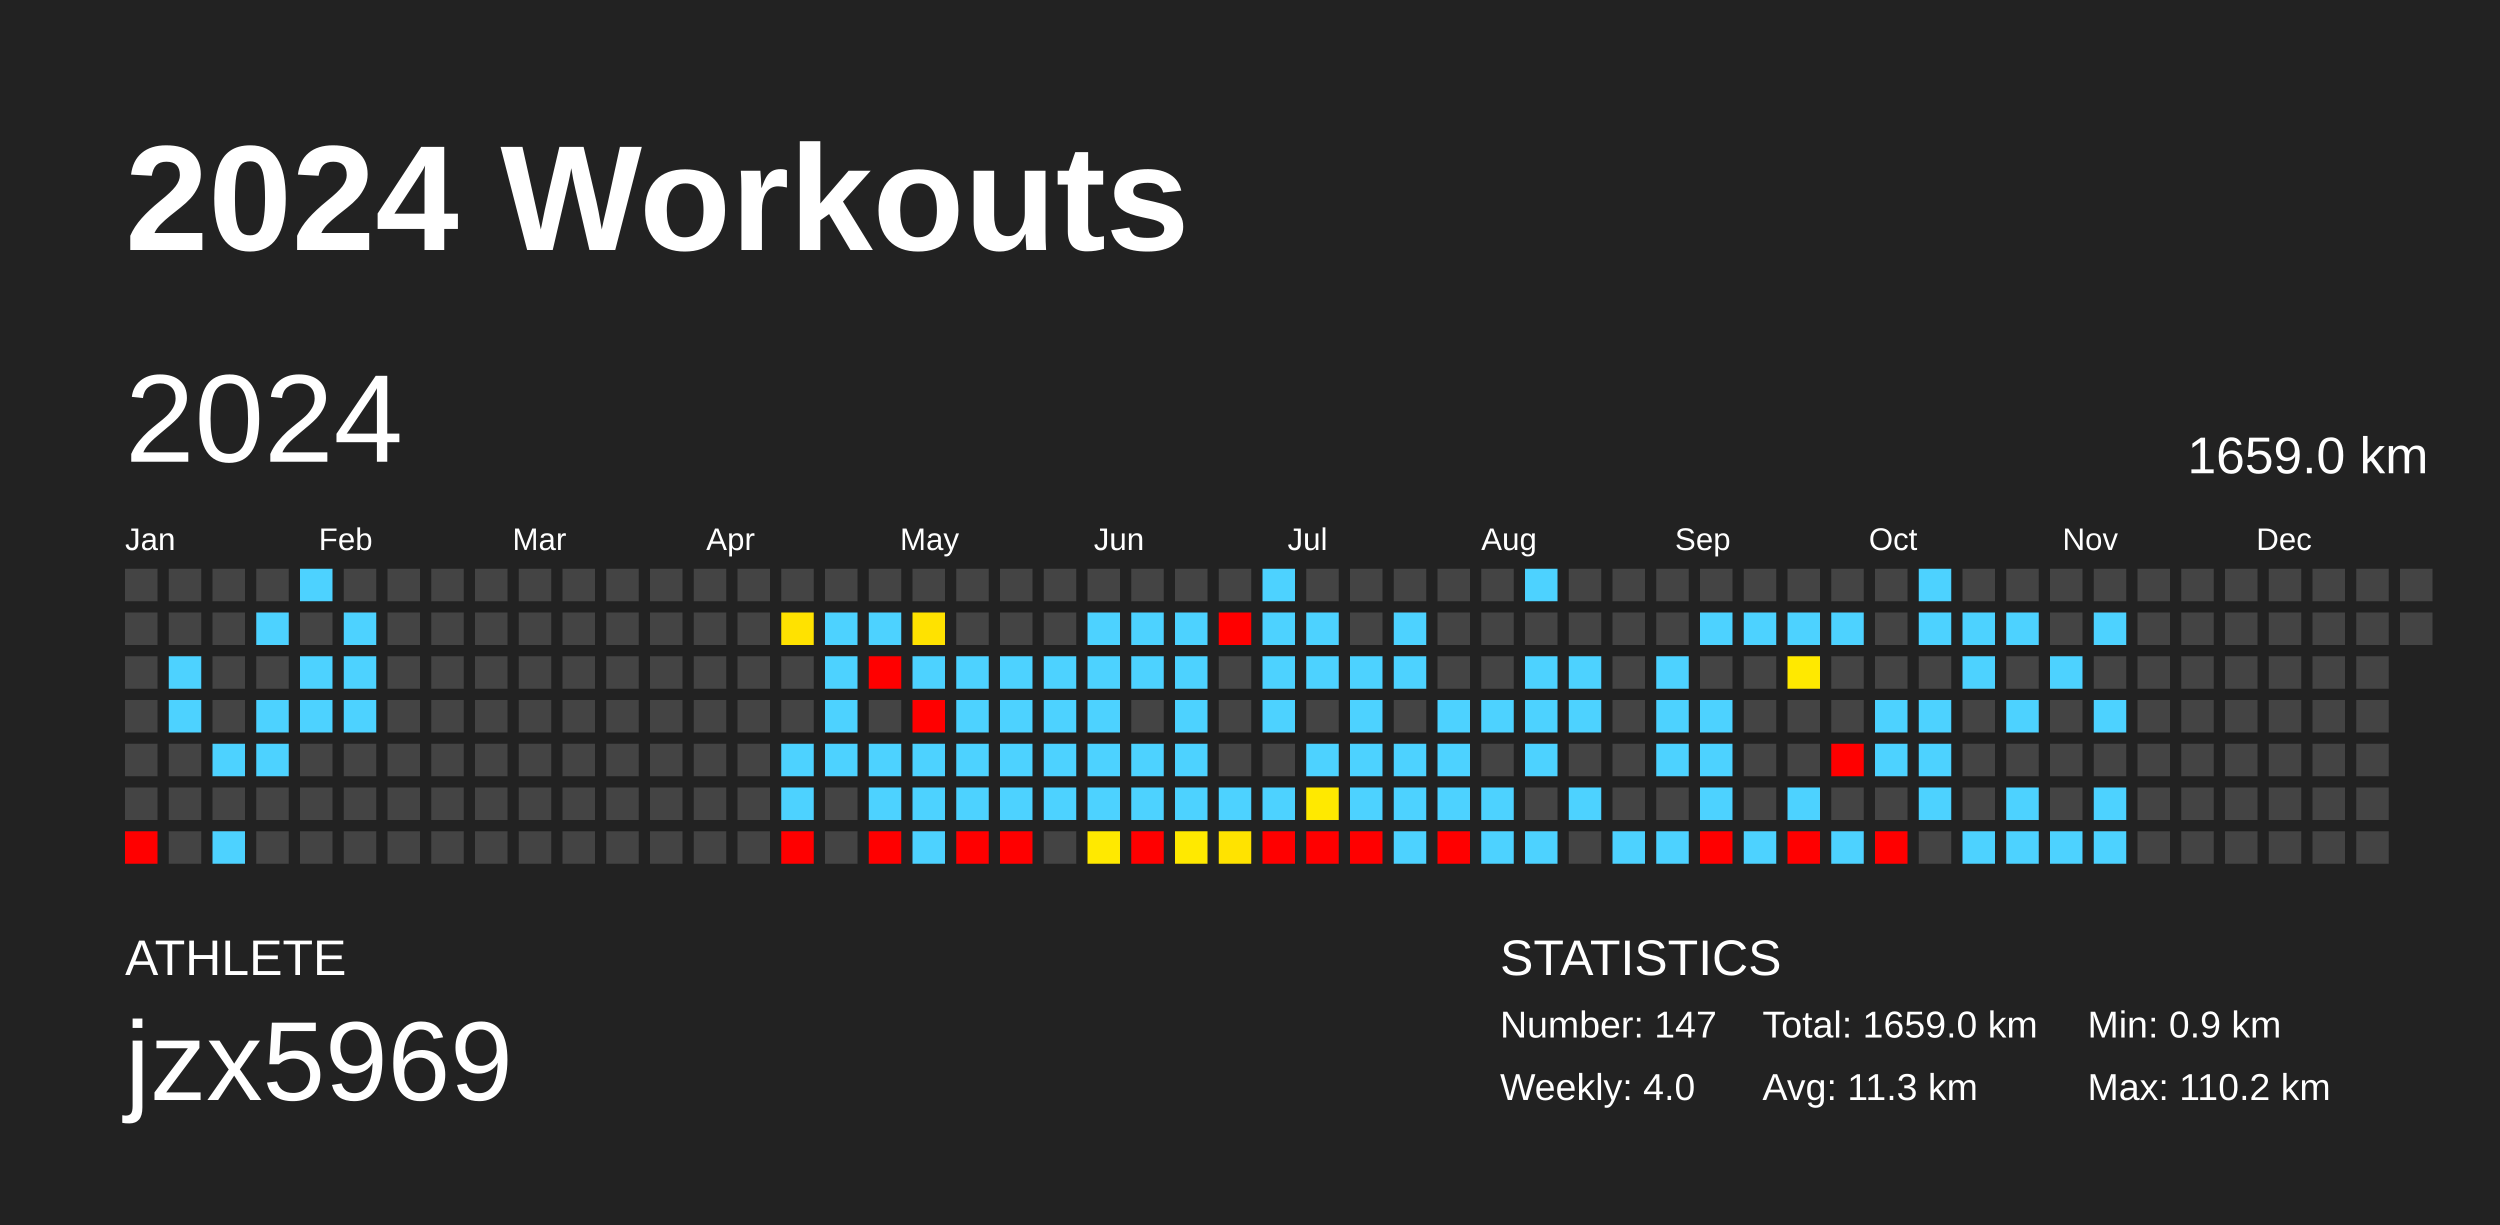
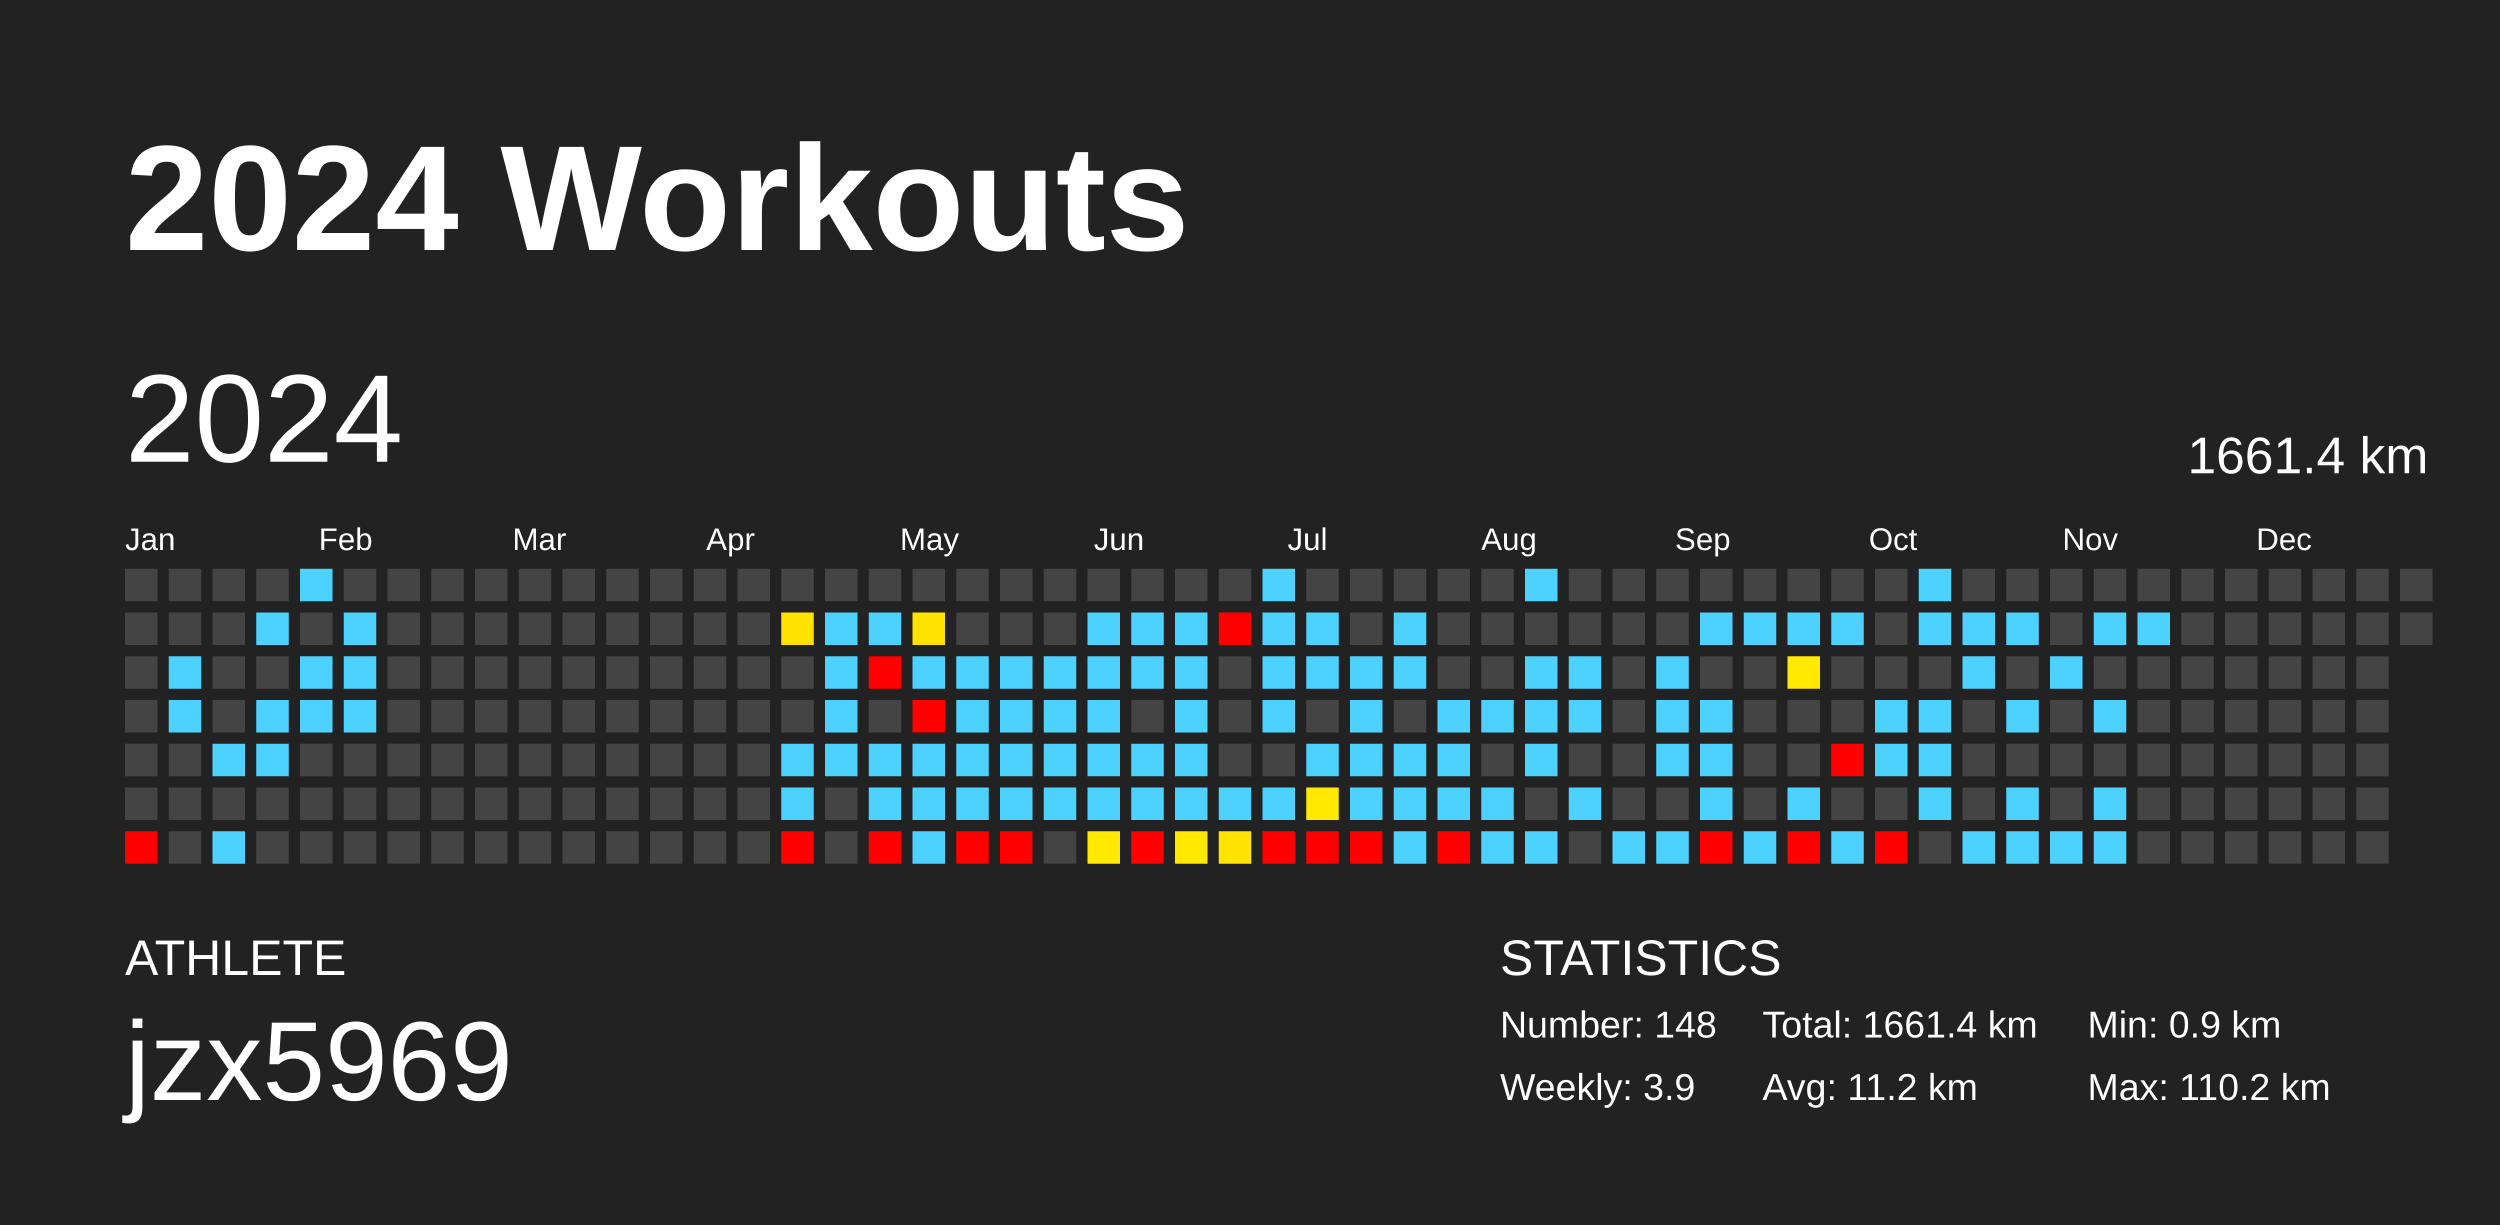
<svg xmlns="http://www.w3.org/2000/svg" baseProfile="full" height="98mm" version="1.1" viewBox="0,0,200,98" width="200mm">
  <defs />
  <rect fill="#222222" height="98" width="200" x="0" y="0" />
  <text fill="#FFFFFF" style="font-size:12px; font-family:Arial; font-weight:bold;" x="10" y="20">2024 Workouts</text>
  <text fill="#FFFFFF" style="font-size:4px; font-family:Arial" x="10" y="78">ATHLETE</text>
  <text fill="#FFFFFF" style="font-size:9px; font-family:Arial" x="10" y="88">jzx5969</text>
  <text fill="#FFFFFF" style="font-size:4px; font-family:Arial" x="120" y="78">STATISTICS</text>
-   <text fill="#FFFFFF" style="font-size:3px; font-family:Arial" x="120" y="83">Number: 147</text>
-   <text fill="#FFFFFF" style="font-size:3px; font-family:Arial" x="120" y="88">Weekly: 4.0</text>
-   <text fill="#FFFFFF" style="font-size:3px; font-family:Arial" x="141" y="83">Total: 1659.0 km</text>
-   <text fill="#FFFFFF" style="font-size:3px; font-family:Arial" x="141" y="88">Avg: 11.3 km</text>
+   <text fill="#FFFFFF" style="font-size:3px; font-family:Arial" x="120" y="83">Number: 148</text>
+   <text fill="#FFFFFF" style="font-size:3px; font-family:Arial" x="120" y="88">Weekly: 3.9</text>
+   <text fill="#FFFFFF" style="font-size:3px; font-family:Arial" x="141" y="83">Total: 1661.4 km</text>
+   <text fill="#FFFFFF" style="font-size:3px; font-family:Arial" x="141" y="88">Avg: 11.2 km</text>
  <text fill="#FFFFFF" style="font-size:3px; font-family:Arial" x="167" y="83">Min: 0.9 km</text>
  <text fill="#FFFFFF" style="font-size:3px; font-family:Arial" x="167" y="88">Max: 110.2 km</text>
  <text dominant-baseline="hanging" fill="#FFFFFF" style="font-size:10.0px; font-family:Arial;" x="10" y="30">2024</text>
-   <text dominant-baseline="hanging" fill="#FFFFFF" style="font-size:4.125px; font-family:Arial;" x="175" y="35">1659.0 km</text>
+   <text dominant-baseline="hanging" fill="#FFFFFF" style="font-size:4.125px; font-family:Arial;" x="175" y="35">1661.4 km</text>
  <text fill="#FFFFFF" style="font-size:2.5px; font-family:Arial" x="10.0" y="44">Jan</text>
  <text fill="#FFFFFF" style="font-size:2.5px; font-family:Arial" x="25.5" y="44">Feb</text>
  <text fill="#FFFFFF" style="font-size:2.5px; font-family:Arial" x="41.0" y="44">Mar</text>
  <text fill="#FFFFFF" style="font-size:2.5px; font-family:Arial" x="56.5" y="44">Apr</text>
  <text fill="#FFFFFF" style="font-size:2.5px; font-family:Arial" x="72.0" y="44">May</text>
  <text fill="#FFFFFF" style="font-size:2.5px; font-family:Arial" x="87.5" y="44">Jun</text>
  <text fill="#FFFFFF" style="font-size:2.5px; font-family:Arial" x="103.0" y="44">Jul</text>
  <text fill="#FFFFFF" style="font-size:2.5px; font-family:Arial" x="118.5" y="44">Aug</text>
  <text fill="#FFFFFF" style="font-size:2.5px; font-family:Arial" x="134.0" y="44">Sep</text>
  <text fill="#FFFFFF" style="font-size:2.5px; font-family:Arial" x="149.5" y="44">Oct</text>
  <text fill="#FFFFFF" style="font-size:2.5px; font-family:Arial" x="165.0" y="44">Nov</text>
  <text fill="#FFFFFF" style="font-size:2.5px; font-family:Arial" x="180.5" y="44">Dec</text>
  <rect fill="#444444" height="2.6" width="2.6" x="10.0" y="45.5" />
  <rect fill="#444444" height="2.6" width="2.6" x="10.0" y="49.0" />
  <rect fill="#444444" height="2.6" width="2.6" x="10.0" y="52.5" />
  <rect fill="#444444" height="2.6" width="2.6" x="10.0" y="56.0" />
  <rect fill="#444444" height="2.6" width="2.6" x="10.0" y="59.5" />
  <rect fill="#444444" height="2.6" width="2.6" x="10.0" y="63.0" />
  <rect fill="red" height="2.6" width="2.6" x="10.0" y="66.5" />
  <rect fill="#444444" height="2.6" width="2.6" x="13.5" y="45.5" />
  <rect fill="#444444" height="2.6" width="2.6" x="13.5" y="49.0" />
  <rect fill="#4dd2ff" height="2.6" width="2.6" x="13.5" y="52.5" />
  <rect fill="#4dd2ff" height="2.6" width="2.6" x="13.5" y="56.0" />
  <rect fill="#444444" height="2.6" width="2.6" x="13.5" y="59.5" />
  <rect fill="#444444" height="2.6" width="2.6" x="13.5" y="63.0" />
  <rect fill="#444444" height="2.6" width="2.6" x="13.5" y="66.5" />
  <rect fill="#444444" height="2.6" width="2.6" x="17.0" y="45.5" />
  <rect fill="#444444" height="2.6" width="2.6" x="17.0" y="49.0" />
  <rect fill="#444444" height="2.6" width="2.6" x="17.0" y="52.5" />
  <rect fill="#444444" height="2.6" width="2.6" x="17.0" y="56.0" />
  <rect fill="#4dd2ff" height="2.6" width="2.6" x="17.0" y="59.5" />
  <rect fill="#444444" height="2.6" width="2.6" x="17.0" y="63.0" />
  <rect fill="#4dd2ff" height="2.6" width="2.6" x="17.0" y="66.5" />
  <rect fill="#444444" height="2.6" width="2.6" x="20.5" y="45.5" />
  <rect fill="#4dd2ff" height="2.6" width="2.6" x="20.5" y="49.0" />
  <rect fill="#444444" height="2.6" width="2.6" x="20.5" y="52.5" />
  <rect fill="#4dd2ff" height="2.6" width="2.6" x="20.5" y="56.0" />
  <rect fill="#4dd2ff" height="2.6" width="2.6" x="20.5" y="59.5" />
  <rect fill="#444444" height="2.6" width="2.6" x="20.5" y="63.0" />
  <rect fill="#444444" height="2.6" width="2.6" x="20.5" y="66.5" />
  <rect fill="#4dd2ff" height="2.6" width="2.6" x="24.0" y="45.5" />
  <rect fill="#444444" height="2.6" width="2.6" x="24.0" y="49.0" />
  <rect fill="#4dd2ff" height="2.6" width="2.6" x="24.0" y="52.5" />
  <rect fill="#4dd2ff" height="2.6" width="2.6" x="24.0" y="56.0" />
  <rect fill="#444444" height="2.6" width="2.6" x="24.0" y="59.5" />
  <rect fill="#444444" height="2.6" width="2.6" x="24.0" y="63.0" />
  <rect fill="#444444" height="2.6" width="2.6" x="24.0" y="66.5" />
  <rect fill="#444444" height="2.6" width="2.6" x="27.5" y="45.5" />
  <rect fill="#4dd2ff" height="2.6" width="2.6" x="27.5" y="49.0" />
  <rect fill="#4dd2ff" height="2.6" width="2.6" x="27.5" y="52.5" />
  <rect fill="#4dd2ff" height="2.6" width="2.6" x="27.5" y="56.0" />
  <rect fill="#444444" height="2.6" width="2.6" x="27.5" y="59.5" />
  <rect fill="#444444" height="2.6" width="2.6" x="27.5" y="63.0" />
  <rect fill="#444444" height="2.6" width="2.6" x="27.5" y="66.5" />
  <rect fill="#444444" height="2.6" width="2.6" x="31.0" y="45.5" />
  <rect fill="#444444" height="2.6" width="2.6" x="31.0" y="49.0" />
  <rect fill="#444444" height="2.6" width="2.6" x="31.0" y="52.5" />
  <rect fill="#444444" height="2.6" width="2.6" x="31.0" y="56.0" />
  <rect fill="#444444" height="2.6" width="2.6" x="31.0" y="59.5" />
  <rect fill="#444444" height="2.6" width="2.6" x="31.0" y="63.0" />
  <rect fill="#444444" height="2.6" width="2.6" x="31.0" y="66.5" />
  <rect fill="#444444" height="2.6" width="2.6" x="34.5" y="45.5" />
  <rect fill="#444444" height="2.6" width="2.6" x="34.5" y="49.0" />
  <rect fill="#444444" height="2.6" width="2.6" x="34.5" y="52.5" />
  <rect fill="#444444" height="2.6" width="2.6" x="34.5" y="56.0" />
  <rect fill="#444444" height="2.6" width="2.6" x="34.5" y="59.5" />
  <rect fill="#444444" height="2.6" width="2.6" x="34.5" y="63.0" />
  <rect fill="#444444" height="2.6" width="2.6" x="34.5" y="66.5" />
  <rect fill="#444444" height="2.6" width="2.6" x="38.0" y="45.5" />
  <rect fill="#444444" height="2.6" width="2.6" x="38.0" y="49.0" />
  <rect fill="#444444" height="2.6" width="2.6" x="38.0" y="52.5" />
  <rect fill="#444444" height="2.6" width="2.6" x="38.0" y="56.0" />
  <rect fill="#444444" height="2.6" width="2.6" x="38.0" y="59.5" />
  <rect fill="#444444" height="2.6" width="2.6" x="38.0" y="63.0" />
  <rect fill="#444444" height="2.6" width="2.6" x="38.0" y="66.5" />
  <rect fill="#444444" height="2.6" width="2.6" x="41.5" y="45.5" />
  <rect fill="#444444" height="2.6" width="2.6" x="41.5" y="49.0" />
  <rect fill="#444444" height="2.6" width="2.6" x="41.5" y="52.5" />
  <rect fill="#444444" height="2.6" width="2.6" x="41.5" y="56.0" />
  <rect fill="#444444" height="2.6" width="2.6" x="41.5" y="59.5" />
  <rect fill="#444444" height="2.6" width="2.6" x="41.5" y="63.0" />
  <rect fill="#444444" height="2.6" width="2.6" x="41.5" y="66.5" />
  <rect fill="#444444" height="2.6" width="2.6" x="45.0" y="45.5" />
  <rect fill="#444444" height="2.6" width="2.6" x="45.0" y="49.0" />
  <rect fill="#444444" height="2.6" width="2.6" x="45.0" y="52.5" />
  <rect fill="#444444" height="2.6" width="2.6" x="45.0" y="56.0" />
  <rect fill="#444444" height="2.6" width="2.6" x="45.0" y="59.5" />
  <rect fill="#444444" height="2.6" width="2.6" x="45.0" y="63.0" />
  <rect fill="#444444" height="2.6" width="2.6" x="45.0" y="66.5" />
  <rect fill="#444444" height="2.6" width="2.6" x="48.5" y="45.5" />
  <rect fill="#444444" height="2.6" width="2.6" x="48.5" y="49.0" />
  <rect fill="#444444" height="2.6" width="2.6" x="48.5" y="52.5" />
  <rect fill="#444444" height="2.6" width="2.6" x="48.5" y="56.0" />
  <rect fill="#444444" height="2.6" width="2.6" x="48.5" y="59.5" />
  <rect fill="#444444" height="2.6" width="2.6" x="48.5" y="63.0" />
  <rect fill="#444444" height="2.6" width="2.6" x="48.5" y="66.5" />
  <rect fill="#444444" height="2.6" width="2.6" x="52.0" y="45.5" />
  <rect fill="#444444" height="2.6" width="2.6" x="52.0" y="49.0" />
  <rect fill="#444444" height="2.6" width="2.6" x="52.0" y="52.5" />
  <rect fill="#444444" height="2.6" width="2.6" x="52.0" y="56.0" />
  <rect fill="#444444" height="2.6" width="2.6" x="52.0" y="59.5" />
  <rect fill="#444444" height="2.6" width="2.6" x="52.0" y="63.0" />
  <rect fill="#444444" height="2.6" width="2.6" x="52.0" y="66.5" />
  <rect fill="#444444" height="2.6" width="2.6" x="55.5" y="45.5" />
  <rect fill="#444444" height="2.6" width="2.6" x="55.5" y="49.0" />
  <rect fill="#444444" height="2.6" width="2.6" x="55.5" y="52.5" />
  <rect fill="#444444" height="2.6" width="2.6" x="55.5" y="56.0" />
  <rect fill="#444444" height="2.6" width="2.6" x="55.5" y="59.5" />
  <rect fill="#444444" height="2.6" width="2.6" x="55.5" y="63.0" />
  <rect fill="#444444" height="2.6" width="2.6" x="55.5" y="66.5" />
  <rect fill="#444444" height="2.6" width="2.6" x="59.0" y="45.5" />
  <rect fill="#444444" height="2.6" width="2.6" x="59.0" y="49.0" />
  <rect fill="#444444" height="2.6" width="2.6" x="59.0" y="52.5" />
  <rect fill="#444444" height="2.6" width="2.6" x="59.0" y="56.0" />
  <rect fill="#444444" height="2.6" width="2.6" x="59.0" y="59.5" />
  <rect fill="#444444" height="2.6" width="2.6" x="59.0" y="63.0" />
  <rect fill="#444444" height="2.6" width="2.6" x="59.0" y="66.5" />
  <rect fill="#444444" height="2.6" width="2.6" x="62.5" y="45.5" />
  <rect fill="#ffe200" height="2.6" width="2.6" x="62.5" y="49.0" />
  <rect fill="#444444" height="2.6" width="2.6" x="62.5" y="52.5" />
  <rect fill="#444444" height="2.6" width="2.6" x="62.5" y="56.0" />
  <rect fill="#4dd2ff" height="2.6" width="2.6" x="62.5" y="59.5" />
  <rect fill="#4dd2ff" height="2.6" width="2.6" x="62.5" y="63.0" />
  <rect fill="red" height="2.6" width="2.6" x="62.5" y="66.5" />
  <rect fill="#444444" height="2.6" width="2.6" x="66.0" y="45.5" />
  <rect fill="#4dd2ff" height="2.6" width="2.6" x="66.0" y="49.0" />
  <rect fill="#4dd2ff" height="2.6" width="2.6" x="66.0" y="52.5" />
  <rect fill="#4dd2ff" height="2.6" width="2.6" x="66.0" y="56.0" />
  <rect fill="#4dd2ff" height="2.6" width="2.6" x="66.0" y="59.5" />
  <rect fill="#444444" height="2.6" width="2.6" x="66.0" y="63.0" />
  <rect fill="#444444" height="2.6" width="2.6" x="66.0" y="66.5" />
  <rect fill="#444444" height="2.6" width="2.6" x="69.5" y="45.5" />
  <rect fill="#4dd2ff" height="2.6" width="2.6" x="69.5" y="49.0" />
  <rect fill="red" height="2.6" width="2.6" x="69.5" y="52.5" />
  <rect fill="#444444" height="2.6" width="2.6" x="69.5" y="56.0" />
  <rect fill="#4dd2ff" height="2.6" width="2.6" x="69.5" y="59.5" />
  <rect fill="#4dd2ff" height="2.6" width="2.6" x="69.5" y="63.0" />
  <rect fill="red" height="2.6" width="2.6" x="69.5" y="66.5" />
  <rect fill="#444444" height="2.6" width="2.6" x="73.0" y="45.5" />
  <rect fill="#ffe200" height="2.6" width="2.6" x="73.0" y="49.0" />
  <rect fill="#4dd2ff" height="2.6" width="2.6" x="73.0" y="52.5" />
  <rect fill="red" height="2.6" width="2.6" x="73.0" y="56.0" />
  <rect fill="#4dd2ff" height="2.6" width="2.6" x="73.0" y="59.5" />
  <rect fill="#4dd2ff" height="2.6" width="2.6" x="73.0" y="63.0" />
  <rect fill="#4dd2ff" height="2.6" width="2.6" x="73.0" y="66.5" />
  <rect fill="#444444" height="2.6" width="2.6" x="76.5" y="45.5" />
  <rect fill="#444444" height="2.6" width="2.6" x="76.5" y="49.0" />
  <rect fill="#4dd2ff" height="2.6" width="2.6" x="76.5" y="52.5" />
  <rect fill="#4dd2ff" height="2.6" width="2.6" x="76.5" y="56.0" />
  <rect fill="#4dd2ff" height="2.6" width="2.6" x="76.5" y="59.5" />
  <rect fill="#4dd2ff" height="2.6" width="2.6" x="76.5" y="63.0" />
  <rect fill="red" height="2.6" width="2.6" x="76.5" y="66.5" />
  <rect fill="#444444" height="2.6" width="2.6" x="80.0" y="45.5" />
  <rect fill="#444444" height="2.6" width="2.6" x="80.0" y="49.0" />
  <rect fill="#4dd2ff" height="2.6" width="2.6" x="80.0" y="52.5" />
  <rect fill="#4dd2ff" height="2.6" width="2.6" x="80.0" y="56.0" />
  <rect fill="#4dd2ff" height="2.6" width="2.6" x="80.0" y="59.5" />
  <rect fill="#4dd2ff" height="2.6" width="2.6" x="80.0" y="63.0" />
  <rect fill="red" height="2.6" width="2.6" x="80.0" y="66.5" />
  <rect fill="#444444" height="2.6" width="2.6" x="83.5" y="45.5" />
  <rect fill="#444444" height="2.6" width="2.6" x="83.5" y="49.0" />
  <rect fill="#4dd2ff" height="2.6" width="2.6" x="83.5" y="52.5" />
  <rect fill="#4dd2ff" height="2.6" width="2.6" x="83.5" y="56.0" />
  <rect fill="#4dd2ff" height="2.6" width="2.6" x="83.5" y="59.5" />
  <rect fill="#4dd2ff" height="2.6" width="2.6" x="83.5" y="63.0" />
  <rect fill="#444444" height="2.6" width="2.6" x="83.5" y="66.5" />
  <rect fill="#444444" height="2.6" width="2.6" x="87.0" y="45.5" />
  <rect fill="#4dd2ff" height="2.6" width="2.6" x="87.0" y="49.0" />
  <rect fill="#4dd2ff" height="2.6" width="2.6" x="87.0" y="52.5" />
  <rect fill="#4dd2ff" height="2.6" width="2.6" x="87.0" y="56.0" />
  <rect fill="#4dd2ff" height="2.6" width="2.6" x="87.0" y="59.5" />
  <rect fill="#4dd2ff" height="2.6" width="2.6" x="87.0" y="63.0" />
  <rect fill="#ffe900" height="2.6" width="2.6" x="87.0" y="66.5" />
  <rect fill="#444444" height="2.6" width="2.6" x="90.5" y="45.5" />
  <rect fill="#4dd2ff" height="2.6" width="2.6" x="90.5" y="49.0" />
  <rect fill="#4dd2ff" height="2.6" width="2.6" x="90.5" y="52.5" />
  <rect fill="#444444" height="2.6" width="2.6" x="90.5" y="56.0" />
  <rect fill="#4dd2ff" height="2.6" width="2.6" x="90.5" y="59.5" />
  <rect fill="#4dd2ff" height="2.6" width="2.6" x="90.5" y="63.0" />
  <rect fill="red" height="2.6" width="2.6" x="90.5" y="66.5" />
  <rect fill="#444444" height="2.6" width="2.6" x="94.0" y="45.5" />
  <rect fill="#4dd2ff" height="2.6" width="2.6" x="94.0" y="49.0" />
  <rect fill="#4dd2ff" height="2.6" width="2.6" x="94.0" y="52.5" />
  <rect fill="#4dd2ff" height="2.6" width="2.6" x="94.0" y="56.0" />
  <rect fill="#4dd2ff" height="2.6" width="2.6" x="94.0" y="59.5" />
  <rect fill="#4dd2ff" height="2.6" width="2.6" x="94.0" y="63.0" />
  <rect fill="#ffe900" height="2.6" width="2.6" x="94.0" y="66.5" />
  <rect fill="#444444" height="2.6" width="2.6" x="97.5" y="45.5" />
  <rect fill="red" height="2.6" width="2.6" x="97.5" y="49.0" />
  <rect fill="#444444" height="2.6" width="2.6" x="97.5" y="52.5" />
  <rect fill="#444444" height="2.6" width="2.6" x="97.5" y="56.0" />
  <rect fill="#444444" height="2.6" width="2.6" x="97.5" y="59.5" />
  <rect fill="#4dd2ff" height="2.6" width="2.6" x="97.5" y="63.0" />
  <rect fill="#ffe300" height="2.6" width="2.6" x="97.5" y="66.5" />
  <rect fill="#4dd2ff" height="2.6" width="2.6" x="101.0" y="45.5" />
  <rect fill="#4dd2ff" height="2.6" width="2.6" x="101.0" y="49.0" />
  <rect fill="#4dd2ff" height="2.6" width="2.6" x="101.0" y="52.5" />
  <rect fill="#4dd2ff" height="2.6" width="2.6" x="101.0" y="56.0" />
  <rect fill="#444444" height="2.6" width="2.6" x="101.0" y="59.5" />
  <rect fill="#4dd2ff" height="2.6" width="2.6" x="101.0" y="63.0" />
  <rect fill="red" height="2.6" width="2.6" x="101.0" y="66.5" />
  <rect fill="#444444" height="2.6" width="2.6" x="104.5" y="45.5" />
  <rect fill="#4dd2ff" height="2.6" width="2.6" x="104.5" y="49.0" />
  <rect fill="#4dd2ff" height="2.6" width="2.6" x="104.5" y="52.5" />
  <rect fill="#444444" height="2.6" width="2.6" x="104.5" y="56.0" />
  <rect fill="#4dd2ff" height="2.6" width="2.6" x="104.5" y="59.5" />
  <rect fill="#ffe900" height="2.6" width="2.6" x="104.5" y="63.0" />
  <rect fill="red" height="2.6" width="2.6" x="104.5" y="66.5" />
  <rect fill="#444444" height="2.6" width="2.6" x="108.0" y="45.5" />
  <rect fill="#444444" height="2.6" width="2.6" x="108.0" y="49.0" />
  <rect fill="#4dd2ff" height="2.6" width="2.6" x="108.0" y="52.5" />
  <rect fill="#4dd2ff" height="2.6" width="2.6" x="108.0" y="56.0" />
  <rect fill="#4dd2ff" height="2.6" width="2.6" x="108.0" y="59.5" />
  <rect fill="#4dd2ff" height="2.6" width="2.6" x="108.0" y="63.0" />
  <rect fill="red" height="2.6" width="2.6" x="108.0" y="66.5" />
  <rect fill="#444444" height="2.6" width="2.6" x="111.5" y="45.5" />
  <rect fill="#4dd2ff" height="2.6" width="2.6" x="111.5" y="49.0" />
  <rect fill="#4dd2ff" height="2.6" width="2.6" x="111.5" y="52.5" />
  <rect fill="#444444" height="2.6" width="2.6" x="111.5" y="56.0" />
  <rect fill="#4dd2ff" height="2.6" width="2.6" x="111.5" y="59.5" />
  <rect fill="#4dd2ff" height="2.6" width="2.6" x="111.5" y="63.0" />
  <rect fill="#4dd2ff" height="2.6" width="2.6" x="111.5" y="66.5" />
  <rect fill="#444444" height="2.6" width="2.6" x="115.0" y="45.5" />
  <rect fill="#444444" height="2.6" width="2.6" x="115.0" y="49.0" />
  <rect fill="#444444" height="2.6" width="2.6" x="115.0" y="52.5" />
  <rect fill="#4dd2ff" height="2.6" width="2.6" x="115.0" y="56.0" />
  <rect fill="#4dd2ff" height="2.6" width="2.6" x="115.0" y="59.5" />
  <rect fill="#4dd2ff" height="2.6" width="2.6" x="115.0" y="63.0" />
  <rect fill="red" height="2.6" width="2.6" x="115.0" y="66.5" />
  <rect fill="#444444" height="2.6" width="2.6" x="118.5" y="45.5" />
  <rect fill="#444444" height="2.6" width="2.6" x="118.5" y="49.0" />
  <rect fill="#444444" height="2.6" width="2.6" x="118.5" y="52.5" />
  <rect fill="#4dd2ff" height="2.6" width="2.6" x="118.5" y="56.0" />
  <rect fill="#444444" height="2.6" width="2.6" x="118.5" y="59.5" />
  <rect fill="#4dd2ff" height="2.6" width="2.6" x="118.5" y="63.0" />
  <rect fill="#4dd2ff" height="2.6" width="2.6" x="118.5" y="66.5" />
  <rect fill="#4dd2ff" height="2.6" width="2.6" x="122.0" y="45.5" />
  <rect fill="#444444" height="2.6" width="2.6" x="122.0" y="49.0" />
  <rect fill="#4dd2ff" height="2.6" width="2.6" x="122.0" y="52.5" />
  <rect fill="#4dd2ff" height="2.6" width="2.6" x="122.0" y="56.0" />
  <rect fill="#4dd2ff" height="2.6" width="2.6" x="122.0" y="59.5" />
  <rect fill="#444444" height="2.6" width="2.6" x="122.0" y="63.0" />
  <rect fill="#4dd2ff" height="2.6" width="2.6" x="122.0" y="66.5" />
  <rect fill="#444444" height="2.6" width="2.6" x="125.5" y="45.5" />
  <rect fill="#444444" height="2.6" width="2.6" x="125.5" y="49.0" />
  <rect fill="#4dd2ff" height="2.6" width="2.6" x="125.5" y="52.5" />
  <rect fill="#4dd2ff" height="2.6" width="2.6" x="125.5" y="56.0" />
  <rect fill="#444444" height="2.6" width="2.6" x="125.5" y="59.5" />
  <rect fill="#4dd2ff" height="2.6" width="2.6" x="125.5" y="63.0" />
  <rect fill="#444444" height="2.6" width="2.6" x="125.5" y="66.5" />
  <rect fill="#444444" height="2.6" width="2.6" x="129.0" y="45.5" />
  <rect fill="#444444" height="2.6" width="2.6" x="129.0" y="49.0" />
  <rect fill="#444444" height="2.6" width="2.6" x="129.0" y="52.5" />
  <rect fill="#444444" height="2.6" width="2.6" x="129.0" y="56.0" />
  <rect fill="#444444" height="2.6" width="2.6" x="129.0" y="59.5" />
  <rect fill="#444444" height="2.6" width="2.6" x="129.0" y="63.0" />
  <rect fill="#4dd2ff" height="2.6" width="2.6" x="129.0" y="66.5" />
  <rect fill="#444444" height="2.6" width="2.6" x="132.5" y="45.5" />
  <rect fill="#444444" height="2.6" width="2.6" x="132.5" y="49.0" />
  <rect fill="#4dd2ff" height="2.6" width="2.6" x="132.5" y="52.5" />
  <rect fill="#4dd2ff" height="2.6" width="2.6" x="132.5" y="56.0" />
  <rect fill="#4dd2ff" height="2.6" width="2.6" x="132.5" y="59.5" />
  <rect fill="#444444" height="2.6" width="2.6" x="132.5" y="63.0" />
  <rect fill="#4dd2ff" height="2.6" width="2.6" x="132.5" y="66.5" />
  <rect fill="#444444" height="2.6" width="2.6" x="136.0" y="45.5" />
  <rect fill="#4dd2ff" height="2.6" width="2.6" x="136.0" y="49.0" />
  <rect fill="#444444" height="2.6" width="2.6" x="136.0" y="52.5" />
  <rect fill="#4dd2ff" height="2.6" width="2.6" x="136.0" y="56.0" />
  <rect fill="#4dd2ff" height="2.6" width="2.6" x="136.0" y="59.5" />
  <rect fill="#4dd2ff" height="2.6" width="2.6" x="136.0" y="63.0" />
  <rect fill="red" height="2.6" width="2.6" x="136.0" y="66.5" />
  <rect fill="#444444" height="2.6" width="2.6" x="139.5" y="45.5" />
  <rect fill="#4dd2ff" height="2.6" width="2.6" x="139.5" y="49.0" />
  <rect fill="#444444" height="2.6" width="2.6" x="139.5" y="52.5" />
  <rect fill="#444444" height="2.6" width="2.6" x="139.5" y="56.0" />
  <rect fill="#444444" height="2.6" width="2.6" x="139.5" y="59.5" />
  <rect fill="#444444" height="2.6" width="2.6" x="139.5" y="63.0" />
  <rect fill="#4dd2ff" height="2.6" width="2.6" x="139.5" y="66.5" />
  <rect fill="#444444" height="2.6" width="2.6" x="143.0" y="45.5" />
  <rect fill="#4dd2ff" height="2.6" width="2.6" x="143.0" y="49.0" />
  <rect fill="#ffe900" height="2.6" width="2.6" x="143.0" y="52.5" />
  <rect fill="#444444" height="2.6" width="2.6" x="143.0" y="56.0" />
  <rect fill="#444444" height="2.6" width="2.6" x="143.0" y="59.5" />
  <rect fill="#4dd2ff" height="2.6" width="2.6" x="143.0" y="63.0" />
  <rect fill="red" height="2.6" width="2.6" x="143.0" y="66.5" />
  <rect fill="#444444" height="2.6" width="2.6" x="146.5" y="45.5" />
  <rect fill="#4dd2ff" height="2.6" width="2.6" x="146.5" y="49.0" />
  <rect fill="#444444" height="2.6" width="2.6" x="146.5" y="52.5" />
  <rect fill="#444444" height="2.6" width="2.6" x="146.5" y="56.0" />
  <rect fill="red" height="2.6" width="2.6" x="146.5" y="59.5" />
  <rect fill="#444444" height="2.6" width="2.6" x="146.5" y="63.0" />
  <rect fill="#4dd2ff" height="2.6" width="2.6" x="146.5" y="66.5" />
  <rect fill="#444444" height="2.6" width="2.6" x="150.0" y="45.5" />
  <rect fill="#444444" height="2.6" width="2.6" x="150.0" y="49.0" />
  <rect fill="#444444" height="2.6" width="2.6" x="150.0" y="52.5" />
  <rect fill="#4dd2ff" height="2.6" width="2.6" x="150.0" y="56.0" />
  <rect fill="#4dd2ff" height="2.6" width="2.6" x="150.0" y="59.5" />
  <rect fill="#444444" height="2.6" width="2.6" x="150.0" y="63.0" />
  <rect fill="red" height="2.6" width="2.6" x="150.0" y="66.5" />
  <rect fill="#4dd2ff" height="2.6" width="2.6" x="153.5" y="45.5" />
  <rect fill="#4dd2ff" height="2.6" width="2.6" x="153.5" y="49.0" />
  <rect fill="#444444" height="2.6" width="2.6" x="153.5" y="52.5" />
  <rect fill="#4dd2ff" height="2.6" width="2.6" x="153.5" y="56.0" />
  <rect fill="#4dd2ff" height="2.6" width="2.6" x="153.5" y="59.5" />
  <rect fill="#4dd2ff" height="2.6" width="2.6" x="153.5" y="63.0" />
  <rect fill="#444444" height="2.6" width="2.6" x="153.5" y="66.5" />
  <rect fill="#444444" height="2.6" width="2.6" x="157.0" y="45.5" />
  <rect fill="#4dd2ff" height="2.6" width="2.6" x="157.0" y="49.0" />
  <rect fill="#4dd2ff" height="2.6" width="2.6" x="157.0" y="52.5" />
  <rect fill="#444444" height="2.6" width="2.6" x="157.0" y="56.0" />
  <rect fill="#444444" height="2.6" width="2.6" x="157.0" y="59.5" />
  <rect fill="#444444" height="2.6" width="2.6" x="157.0" y="63.0" />
  <rect fill="#4dd2ff" height="2.6" width="2.6" x="157.0" y="66.5" />
  <rect fill="#444444" height="2.6" width="2.6" x="160.5" y="45.5" />
  <rect fill="#4dd2ff" height="2.6" width="2.6" x="160.5" y="49.0" />
  <rect fill="#444444" height="2.6" width="2.6" x="160.5" y="52.5" />
  <rect fill="#4dd2ff" height="2.6" width="2.6" x="160.5" y="56.0" />
  <rect fill="#444444" height="2.6" width="2.6" x="160.5" y="59.5" />
  <rect fill="#4dd2ff" height="2.6" width="2.6" x="160.5" y="63.0" />
  <rect fill="#4dd2ff" height="2.6" width="2.6" x="160.5" y="66.5" />
  <rect fill="#444444" height="2.6" width="2.6" x="164.0" y="45.5" />
  <rect fill="#444444" height="2.6" width="2.6" x="164.0" y="49.0" />
  <rect fill="#4dd2ff" height="2.6" width="2.6" x="164.0" y="52.5" />
  <rect fill="#444444" height="2.6" width="2.6" x="164.0" y="56.0" />
  <rect fill="#444444" height="2.6" width="2.6" x="164.0" y="59.5" />
  <rect fill="#444444" height="2.6" width="2.6" x="164.0" y="63.0" />
  <rect fill="#4dd2ff" height="2.6" width="2.6" x="164.0" y="66.5" />
  <rect fill="#444444" height="2.6" width="2.6" x="167.5" y="45.5" />
  <rect fill="#4dd2ff" height="2.6" width="2.6" x="167.5" y="49.0" />
  <rect fill="#444444" height="2.6" width="2.6" x="167.5" y="52.5" />
  <rect fill="#4dd2ff" height="2.6" width="2.6" x="167.5" y="56.0" />
  <rect fill="#444444" height="2.6" width="2.6" x="167.5" y="59.5" />
  <rect fill="#4dd2ff" height="2.6" width="2.6" x="167.5" y="63.0" />
  <rect fill="#4dd2ff" height="2.6" width="2.6" x="167.5" y="66.5" />
  <rect fill="#444444" height="2.6" width="2.6" x="171.0" y="45.5" />
-   <rect fill="#444444" height="2.6" width="2.6" x="171.0" y="49.0" />
+   <rect fill="#4dd2ff" height="2.6" width="2.6" x="171.0" y="49.0" />
  <rect fill="#444444" height="2.6" width="2.6" x="171.0" y="52.5" />
  <rect fill="#444444" height="2.6" width="2.6" x="171.0" y="56.0" />
  <rect fill="#444444" height="2.6" width="2.6" x="171.0" y="59.5" />
  <rect fill="#444444" height="2.6" width="2.6" x="171.0" y="63.0" />
  <rect fill="#444444" height="2.6" width="2.6" x="171.0" y="66.5" />
  <rect fill="#444444" height="2.6" width="2.6" x="174.5" y="45.5" />
  <rect fill="#444444" height="2.6" width="2.6" x="174.5" y="49.0" />
  <rect fill="#444444" height="2.6" width="2.6" x="174.5" y="52.5" />
  <rect fill="#444444" height="2.6" width="2.6" x="174.5" y="56.0" />
  <rect fill="#444444" height="2.6" width="2.6" x="174.5" y="59.5" />
  <rect fill="#444444" height="2.6" width="2.6" x="174.5" y="63.0" />
  <rect fill="#444444" height="2.6" width="2.6" x="174.5" y="66.5" />
  <rect fill="#444444" height="2.6" width="2.6" x="178.0" y="45.5" />
  <rect fill="#444444" height="2.6" width="2.6" x="178.0" y="49.0" />
  <rect fill="#444444" height="2.6" width="2.6" x="178.0" y="52.5" />
  <rect fill="#444444" height="2.6" width="2.6" x="178.0" y="56.0" />
  <rect fill="#444444" height="2.6" width="2.6" x="178.0" y="59.5" />
  <rect fill="#444444" height="2.6" width="2.6" x="178.0" y="63.0" />
  <rect fill="#444444" height="2.6" width="2.6" x="178.0" y="66.5" />
  <rect fill="#444444" height="2.6" width="2.6" x="181.5" y="45.5" />
  <rect fill="#444444" height="2.6" width="2.6" x="181.5" y="49.0" />
  <rect fill="#444444" height="2.6" width="2.6" x="181.5" y="52.5" />
  <rect fill="#444444" height="2.6" width="2.6" x="181.5" y="56.0" />
  <rect fill="#444444" height="2.6" width="2.6" x="181.5" y="59.5" />
  <rect fill="#444444" height="2.6" width="2.6" x="181.5" y="63.0" />
  <rect fill="#444444" height="2.6" width="2.6" x="181.5" y="66.5" />
  <rect fill="#444444" height="2.6" width="2.6" x="185.0" y="45.5" />
  <rect fill="#444444" height="2.6" width="2.6" x="185.0" y="49.0" />
  <rect fill="#444444" height="2.6" width="2.6" x="185.0" y="52.5" />
  <rect fill="#444444" height="2.6" width="2.6" x="185.0" y="56.0" />
  <rect fill="#444444" height="2.6" width="2.6" x="185.0" y="59.5" />
  <rect fill="#444444" height="2.6" width="2.6" x="185.0" y="63.0" />
  <rect fill="#444444" height="2.6" width="2.6" x="185.0" y="66.5" />
  <rect fill="#444444" height="2.6" width="2.6" x="188.5" y="45.5" />
  <rect fill="#444444" height="2.6" width="2.6" x="188.5" y="49.0" />
  <rect fill="#444444" height="2.6" width="2.6" x="188.5" y="52.5" />
  <rect fill="#444444" height="2.6" width="2.6" x="188.5" y="56.0" />
  <rect fill="#444444" height="2.6" width="2.6" x="188.5" y="59.5" />
  <rect fill="#444444" height="2.6" width="2.6" x="188.5" y="63.0" />
  <rect fill="#444444" height="2.6" width="2.6" x="188.5" y="66.5" />
  <rect fill="#444444" height="2.6" width="2.6" x="192.0" y="45.5" />
  <rect fill="#444444" height="2.6" width="2.6" x="192.0" y="49.0" />
</svg>
